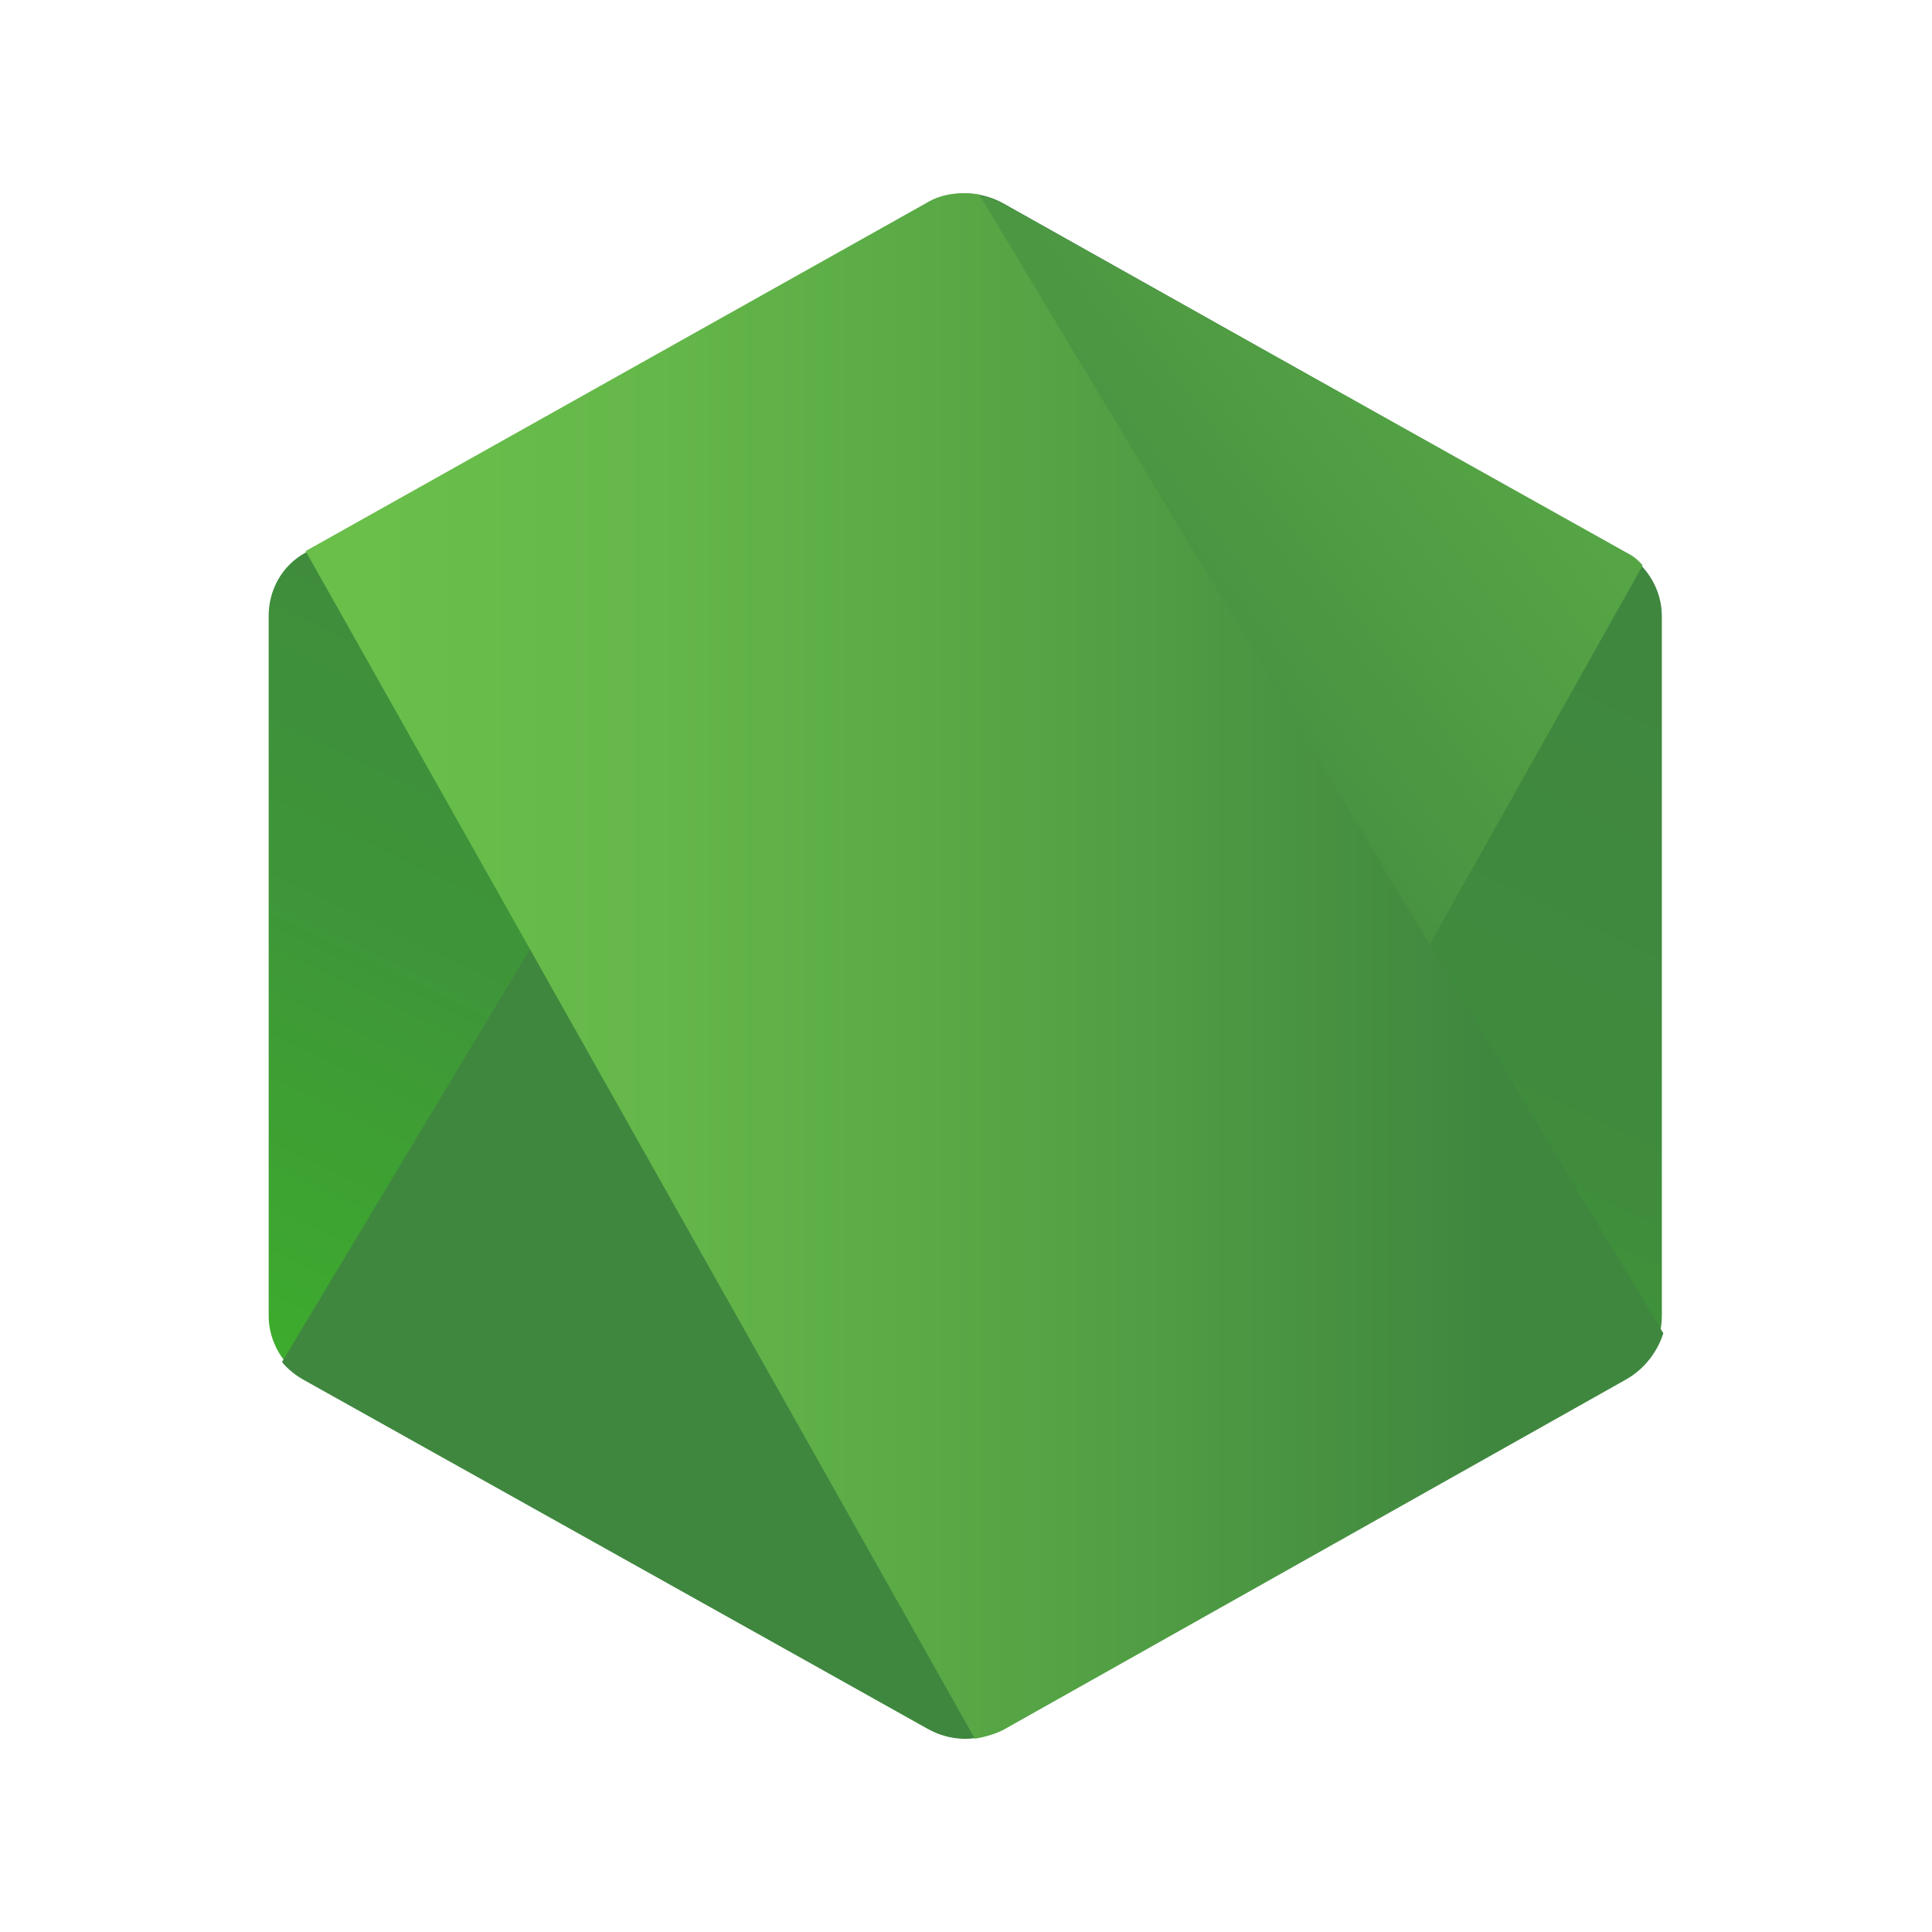
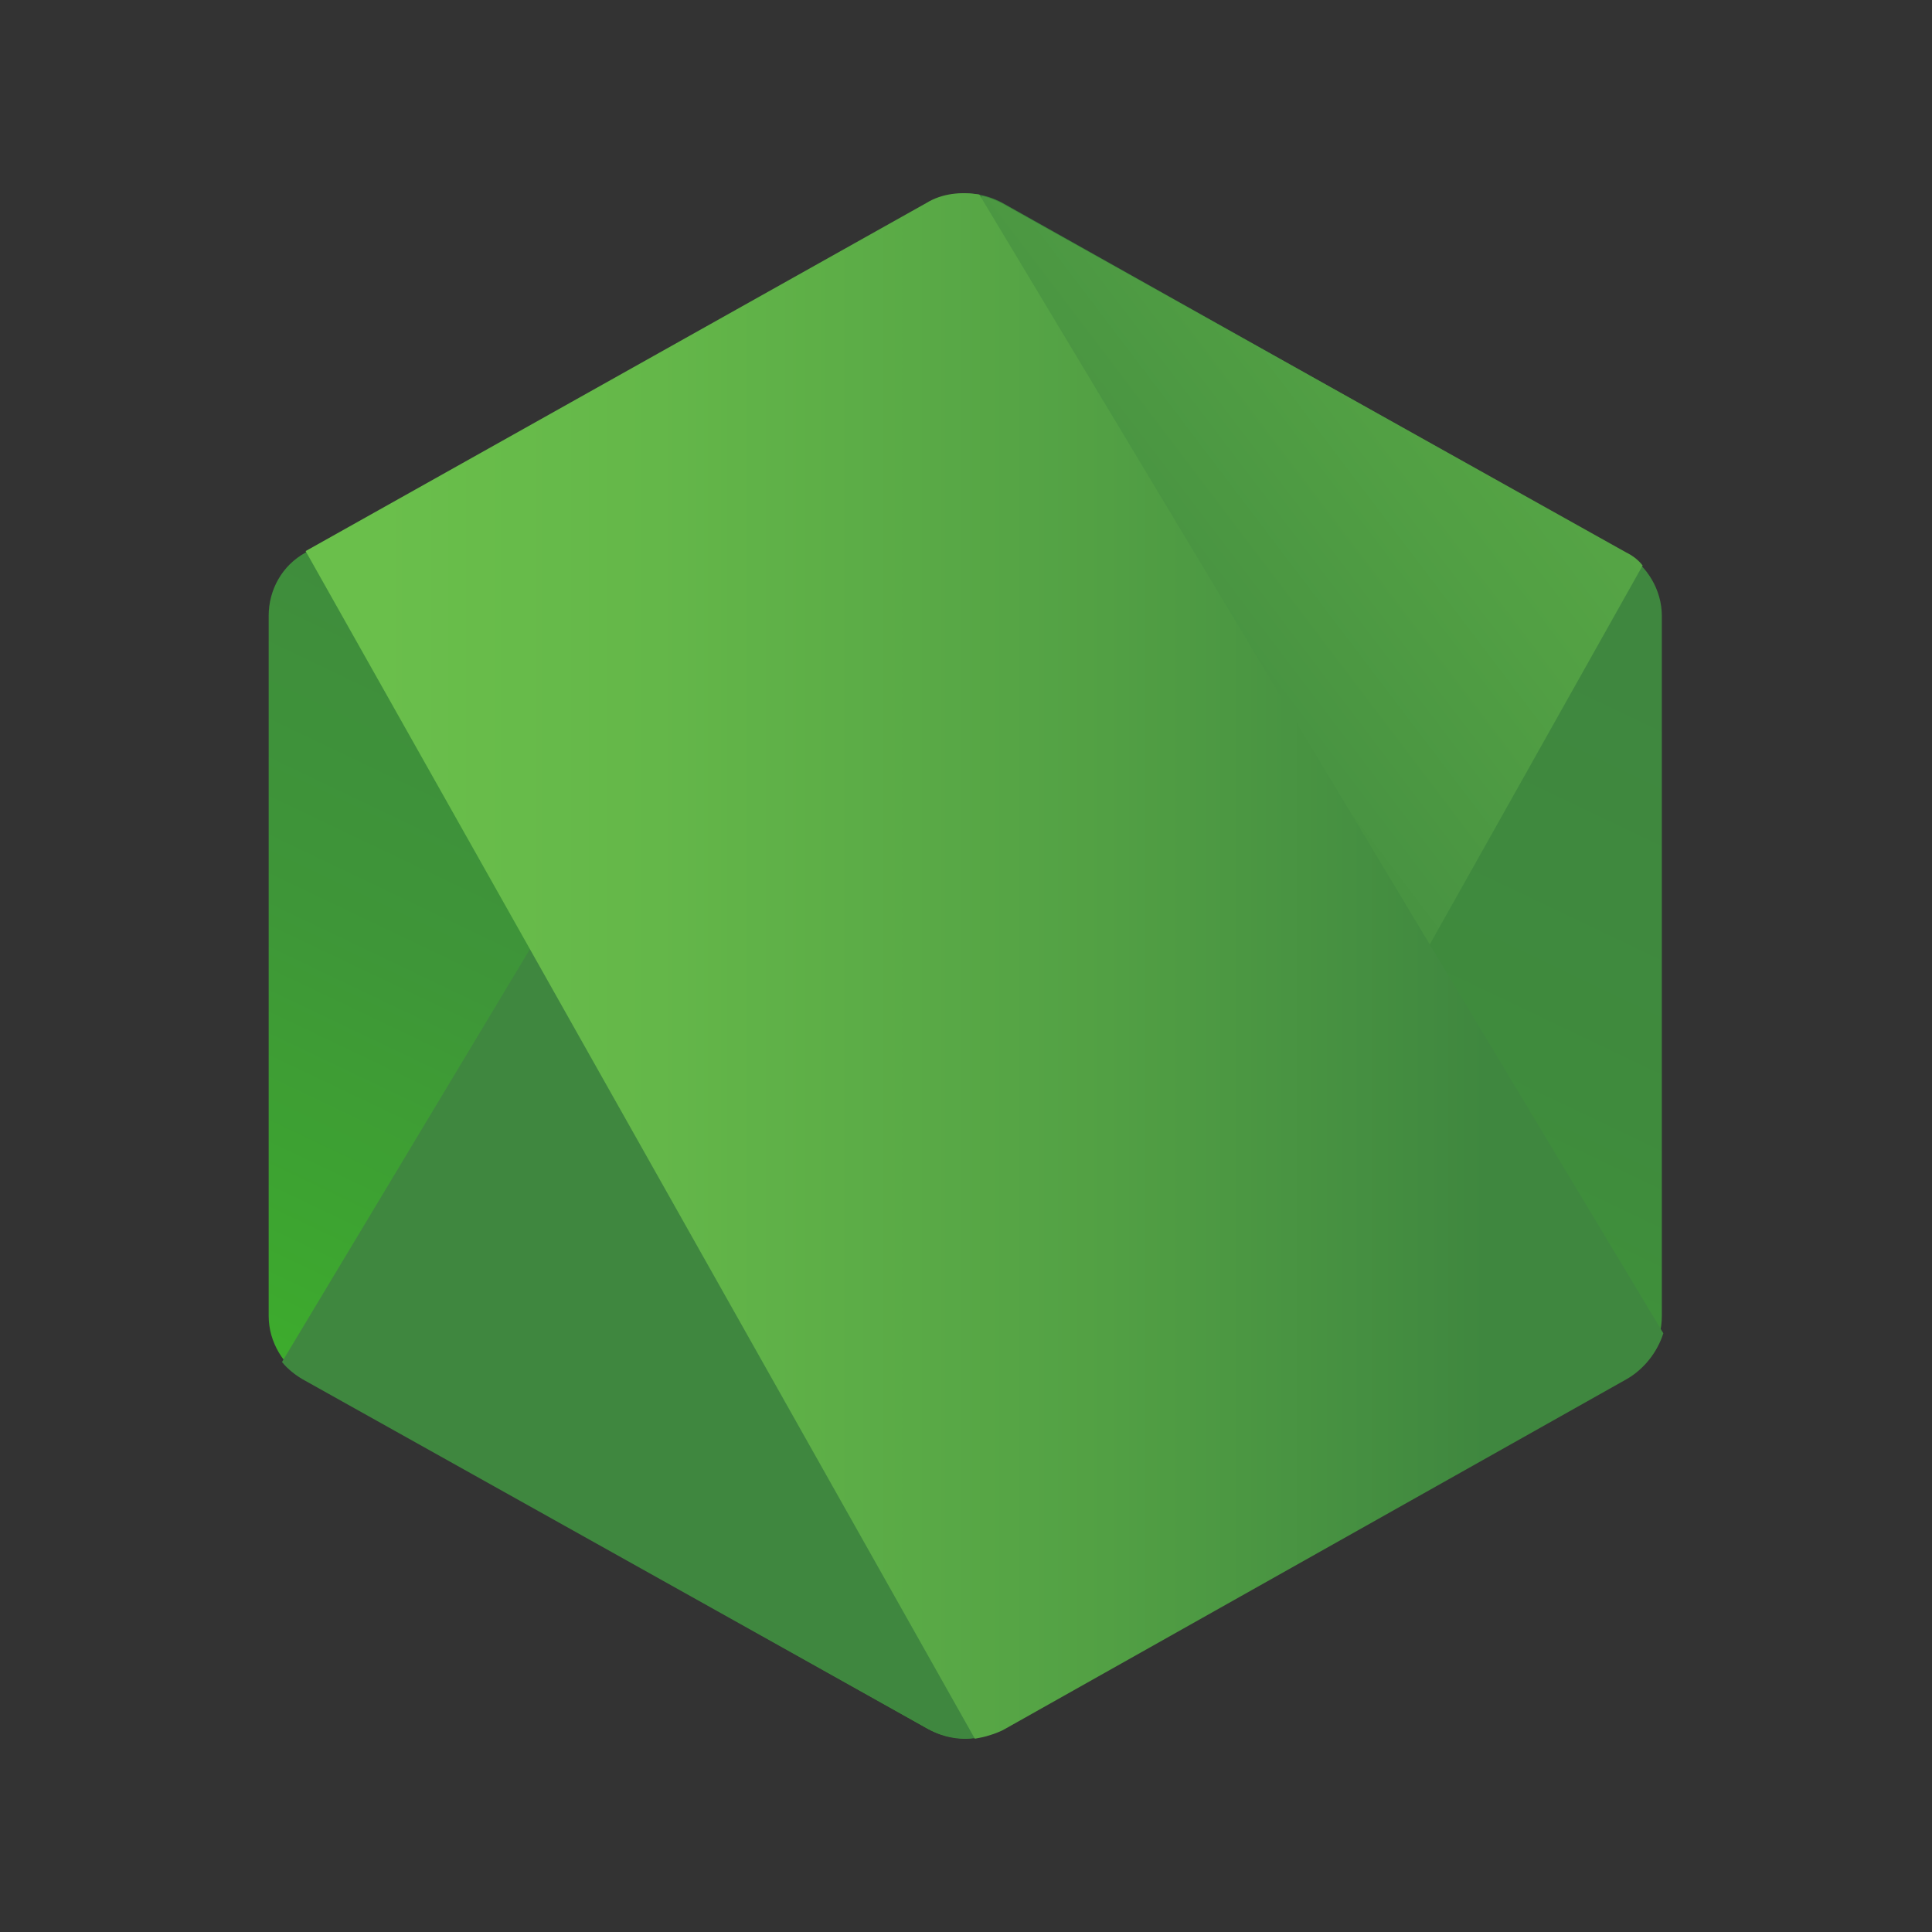
<svg xmlns="http://www.w3.org/2000/svg" viewBox="0 0 80 80">
-   <rect width="100%" height="100%" fill="white" />
+   <rect width="100%" height="100%" fill="#333333" />
  <path d="M41.529 8.412C40.55 7.876 39.388 7.876 38.409 8.412L12.654 22.88C11.676 23.415 11.125 24.427 11.125 25.499V54.494C11.125 55.566 11.737 56.577 12.654 57.113L38.409 71.581C39.388 72.117 40.55 72.117 41.529 71.581L67.284 57.113C68.263 56.577 68.813 55.566 68.813 54.494V25.499C68.813 24.427 68.201 23.415 67.284 22.88L41.529 8.412Z" fill="url(#paint0_linear_11_2098)" />
  <path d="M67.345 22.88L41.468 8.412C41.223 8.293 40.917 8.174 40.673 8.114L11.676 56.399C11.92 56.697 12.226 56.935 12.532 57.114L38.409 71.581C39.143 71.998 40 72.117 40.795 71.879L68.018 23.416C67.834 23.177 67.59 22.999 67.345 22.88Z" fill="url(#paint1_linear_11_2098)" />
  <path d="M67.346 57.113C68.08 56.696 68.631 55.982 68.875 55.208L40.551 8.054C39.817 7.935 39.022 7.995 38.349 8.411L12.655 22.819L40.367 71.997C40.735 71.937 41.163 71.818 41.53 71.64L67.346 57.113Z" fill="url(#paint2_linear_11_2098)" />
  <linearGradient id="paint0_linear_11_2098" x1="50.458" y1="19.187" x2="28.174" y2="65.897" gradientUnits="userSpaceOnUse">
    <stop stop-color="#3F873F" />
    <stop offset="0.33" stop-color="#3F8B3D" />
    <stop offset="0.637" stop-color="#3E9638" />
    <stop offset="0.934" stop-color="#3DA92E" />
    <stop offset="1" stop-color="#3DAE2B" />
  </linearGradient>
  <linearGradient id="paint1_linear_11_2098" x1="36.055" y1="43.382" x2="100.132" y2="-5.264" gradientUnits="userSpaceOnUse">
    <stop offset="0.138" stop-color="#3F873F" />
    <stop offset="0.402" stop-color="#52A044" />
    <stop offset="0.713" stop-color="#64B749" />
    <stop offset="0.908" stop-color="#6ABF4B" />
  </linearGradient>
  <linearGradient id="paint2_linear_11_2098" x1="10.182" y1="39.986" x2="69.777" y2="39.986" gradientUnits="userSpaceOnUse">
    <stop offset="0.092" stop-color="#6ABF4B" />
    <stop offset="0.287" stop-color="#64B749" />
    <stop offset="0.598" stop-color="#52A044" />
    <stop offset="0.862" stop-color="#3F873F" />
  </linearGradient>
</svg>
